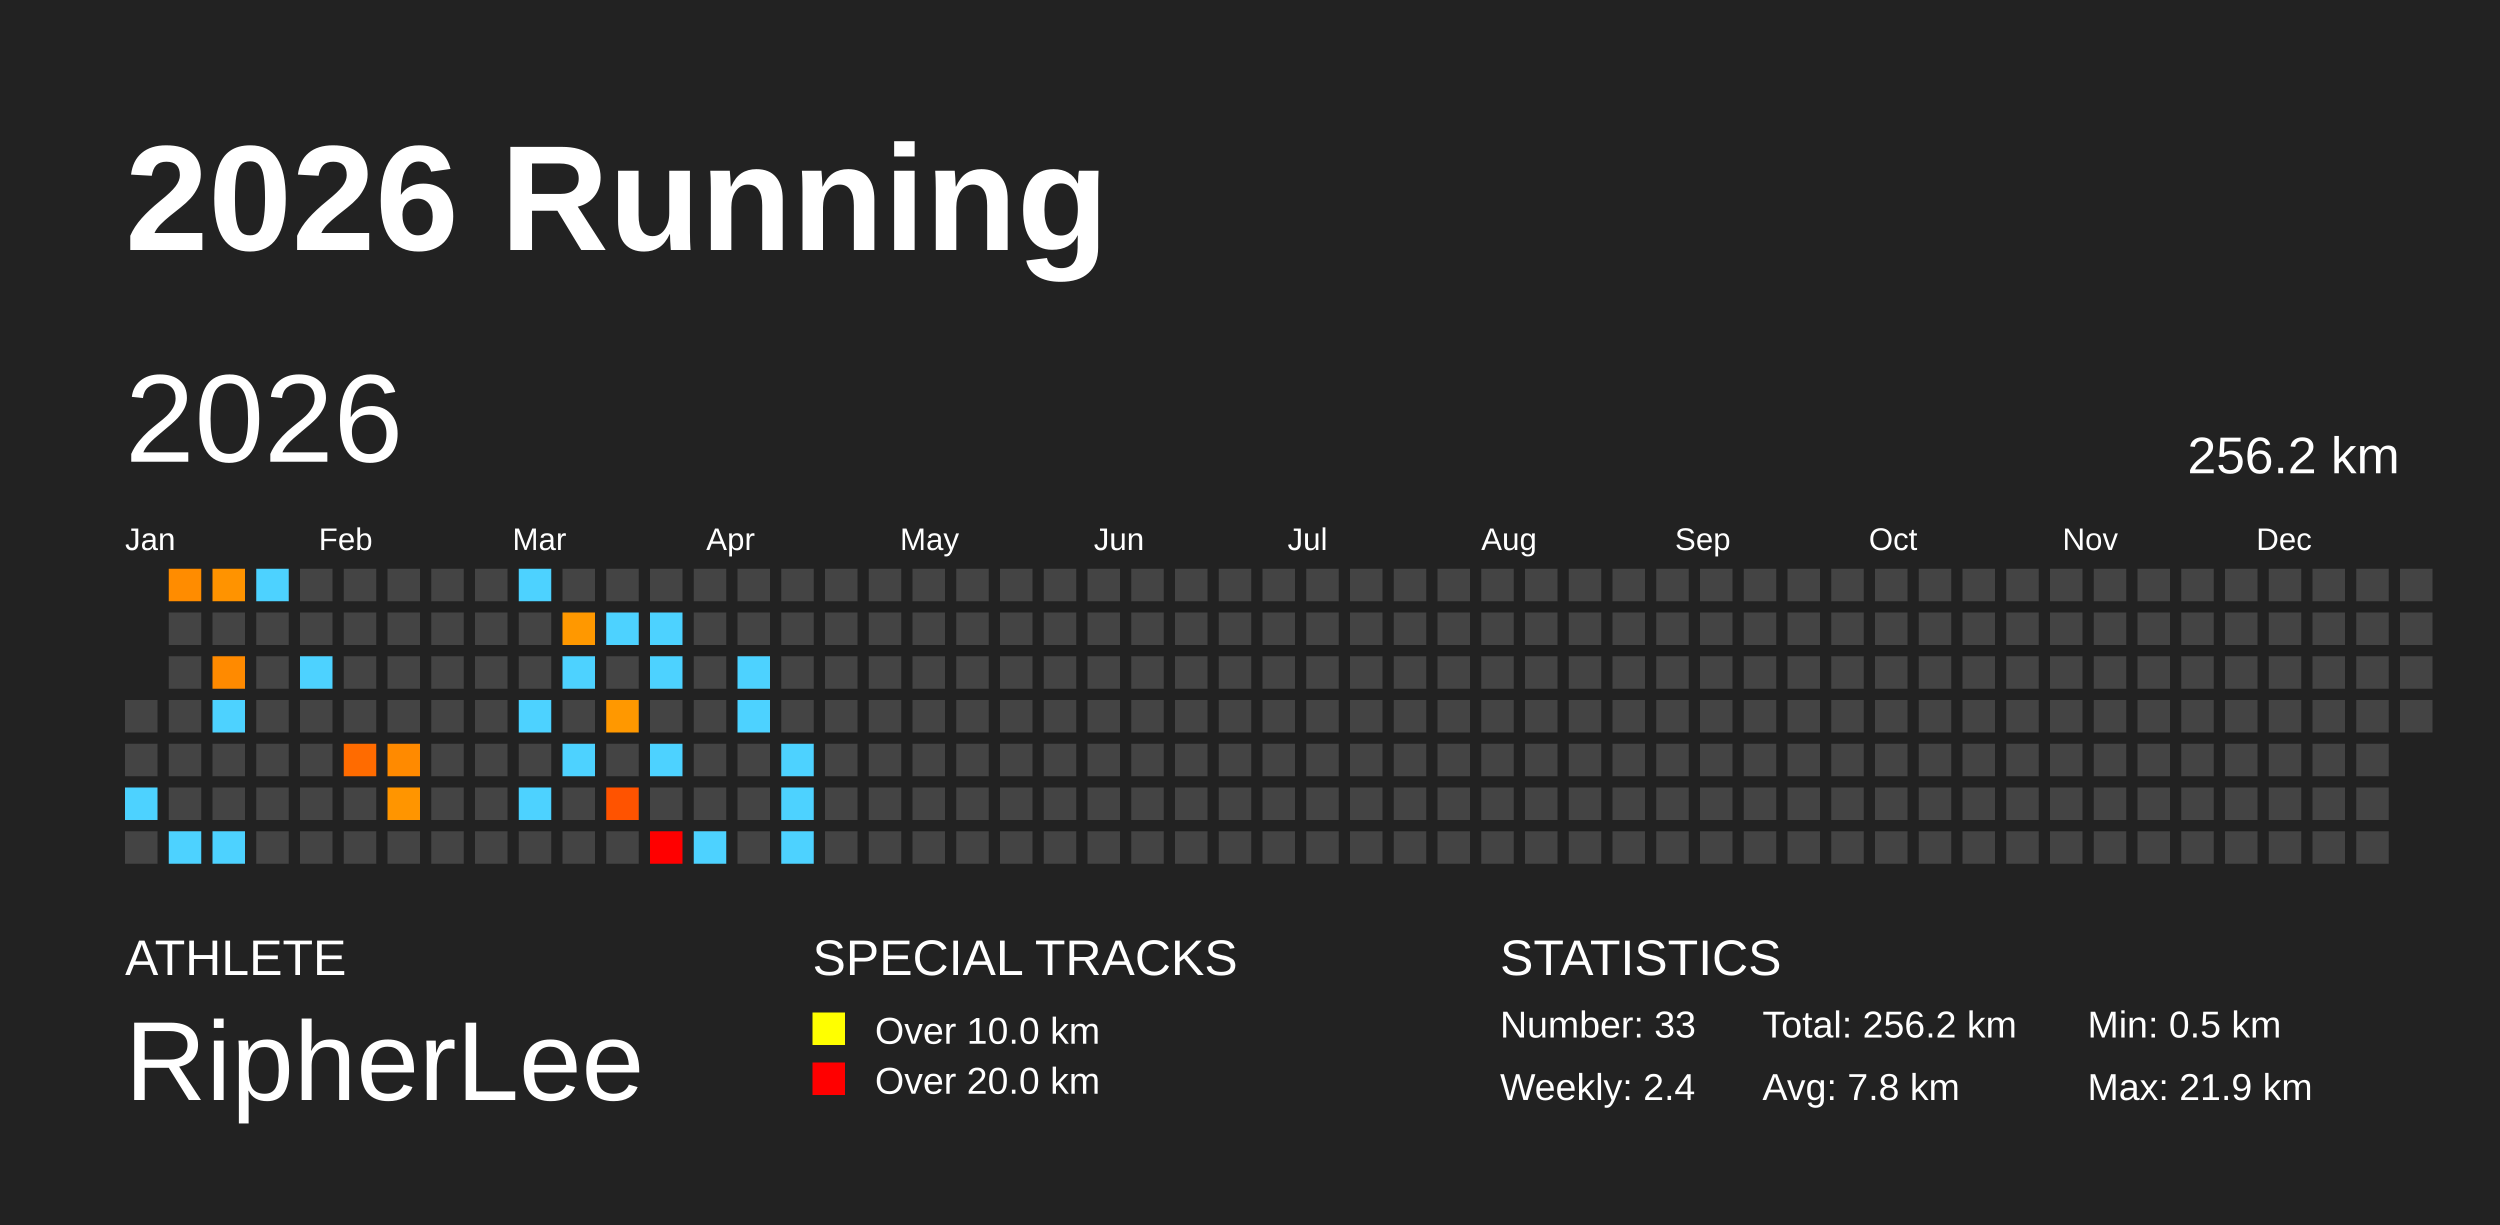
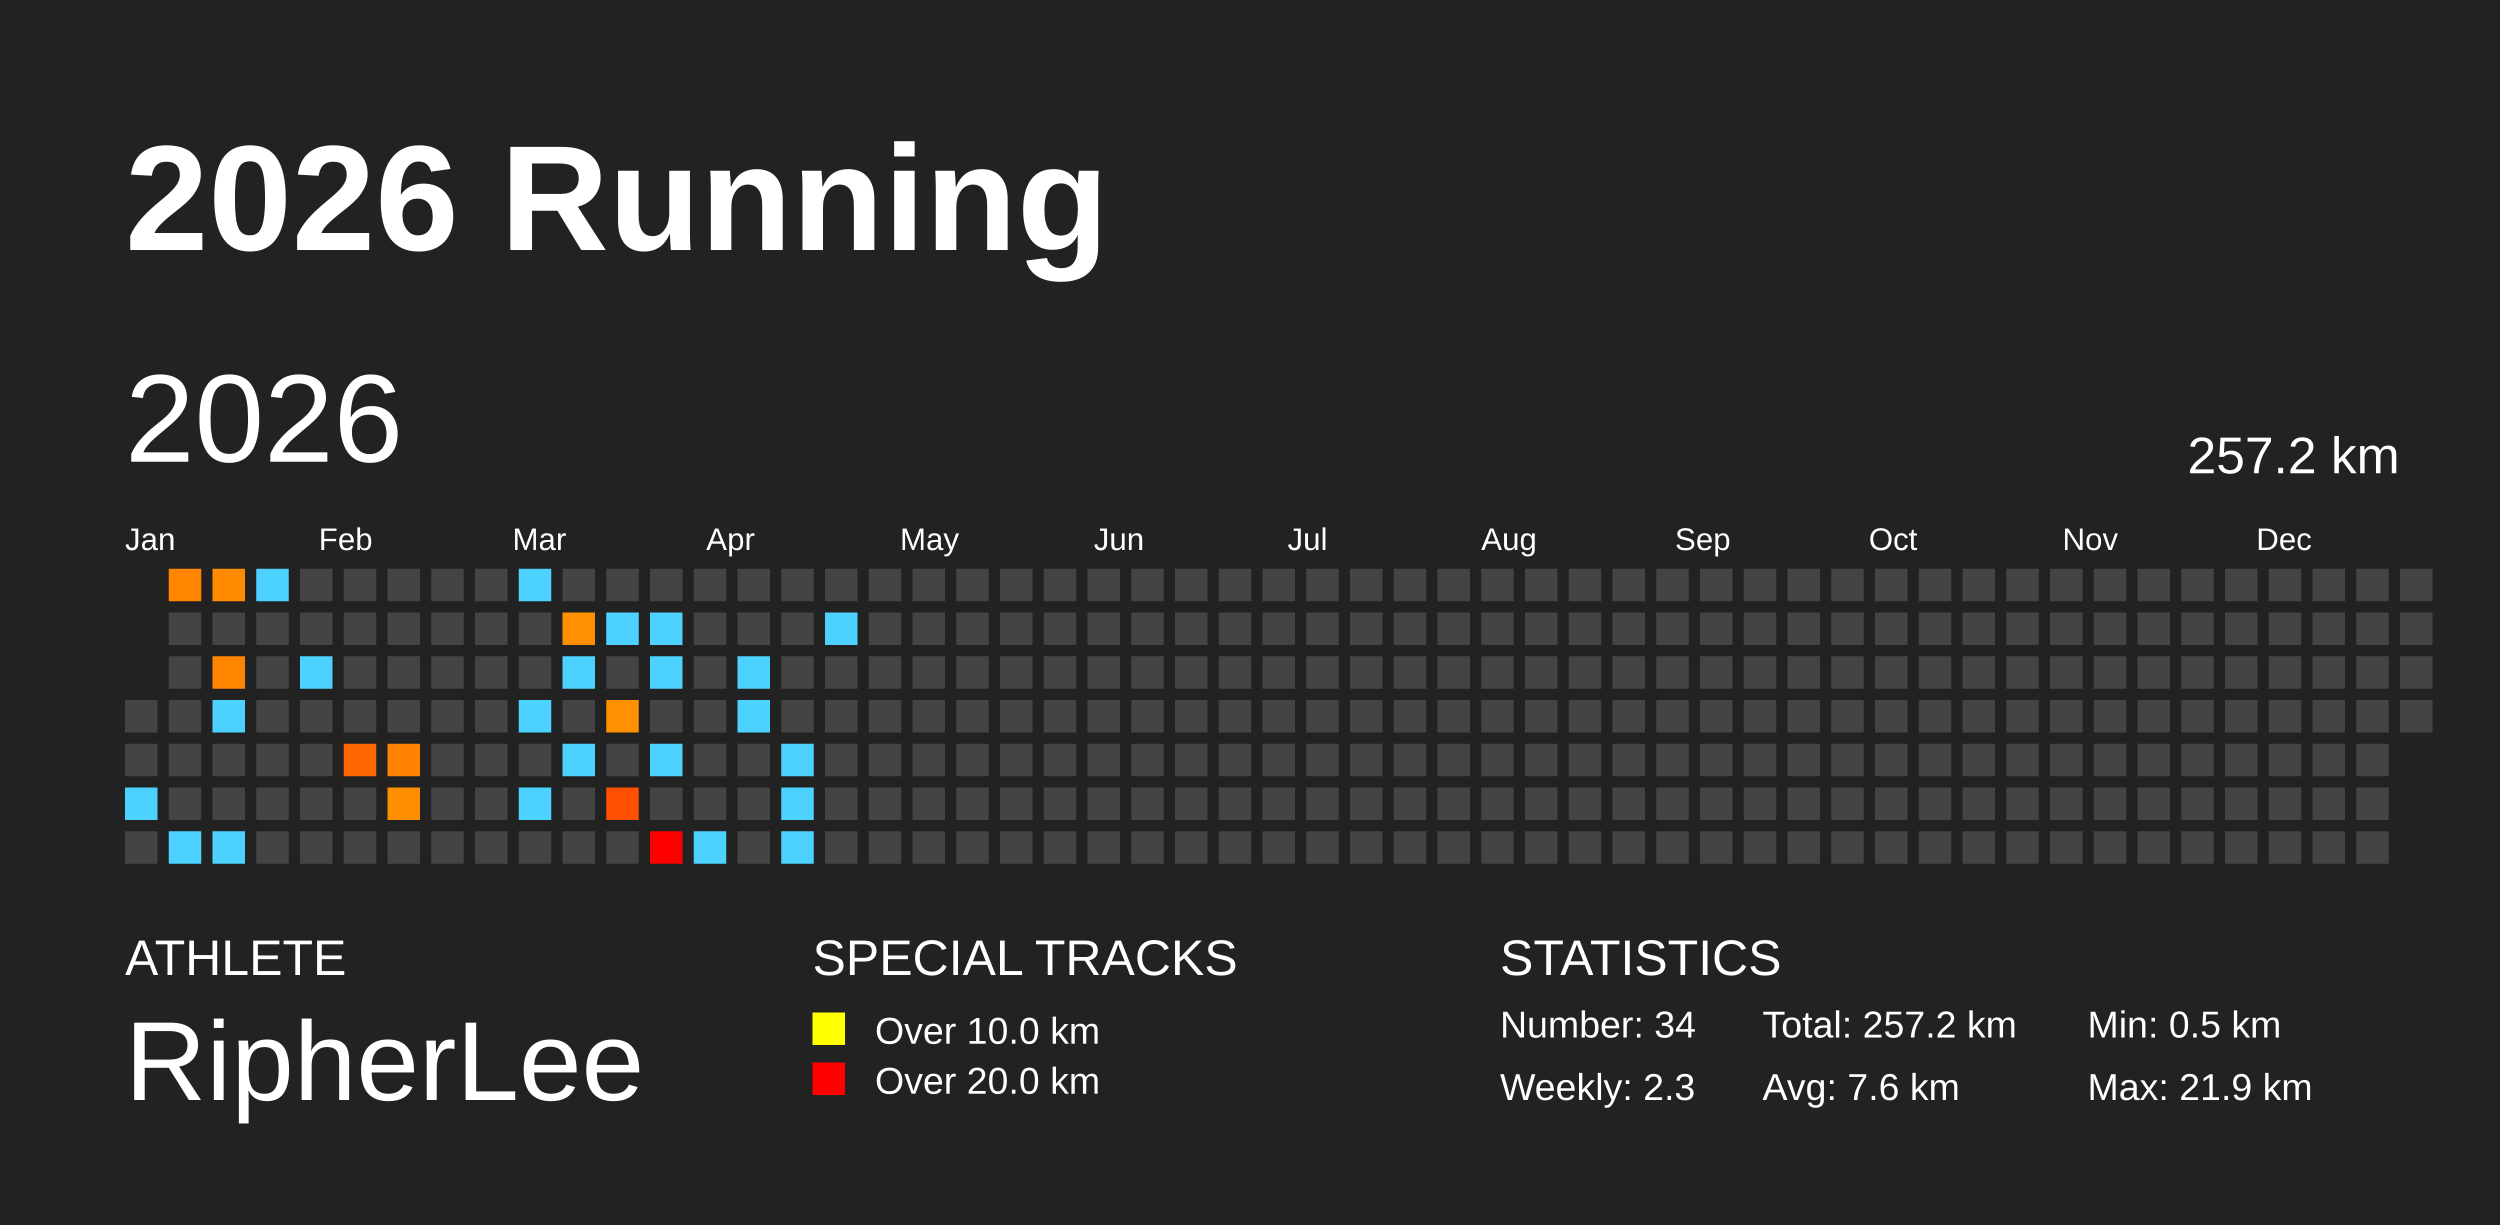
<svg xmlns="http://www.w3.org/2000/svg" baseProfile="full" height="98mm" version="1.1" viewBox="0,0,200,98" width="200mm">
  <defs />
  <rect fill="#222222" height="98" width="200" x="0" y="0" />
  <text fill="#FFFFFF" style="font-size:12px; font-family:Arial; font-weight:bold;" x="10" y="20">2026 Running</text>
  <text fill="#FFFFFF" style="font-size:4px; font-family:Arial" x="10" y="78">ATHLETE</text>
  <text fill="#FFFFFF" style="font-size:9px; font-family:Arial" x="10" y="88">RipherLee</text>
  <text fill="#FFFFFF" style="font-size:4px; font-family:Arial" x="65" y="78">SPECIAL TRACKS</text>
  <rect fill="yellow" height="2.6" width="2.6" x="65" y="81" />
  <text fill="#FFFFFF" style="font-size:3px; font-family:Arial" x="70" y="83.5">Over 10.0 km</text>
  <rect fill="red" height="2.6" width="2.6" x="65" y="85" />
  <text fill="#FFFFFF" style="font-size:3px; font-family:Arial" x="70" y="87.5">Over 20.0 km</text>
  <text fill="#FFFFFF" style="font-size:4px; font-family:Arial" x="120" y="78">STATISTICS</text>
-   <text fill="#FFFFFF" style="font-size:3px; font-family:Arial" x="120" y="83">Number: 33</text>
-   <text fill="#FFFFFF" style="font-size:3px; font-family:Arial" x="120" y="88">Weekly: 2.4</text>
-   <text fill="#FFFFFF" style="font-size:3px; font-family:Arial" x="141" y="83">Total: 256.2 km</text>
-   <text fill="#FFFFFF" style="font-size:3px; font-family:Arial" x="141" y="88">Avg: 7.8 km</text>
+   <text fill="#FFFFFF" style="font-size:3px; font-family:Arial" x="120" y="83">Number: 34</text>
+   <text fill="#FFFFFF" style="font-size:3px; font-family:Arial" x="120" y="88">Weekly: 2.3</text>
+   <text fill="#FFFFFF" style="font-size:3px; font-family:Arial" x="141" y="83">Total: 257.2 km</text>
+   <text fill="#FFFFFF" style="font-size:3px; font-family:Arial" x="141" y="88">Avg: 7.6 km</text>
  <text fill="#FFFFFF" style="font-size:3px; font-family:Arial" x="167" y="83">Min: 0.5 km</text>
  <text fill="#FFFFFF" style="font-size:3px; font-family:Arial" x="167" y="88">Max: 21.9 km</text>
  <text dominant-baseline="hanging" fill="#FFFFFF" style="font-size:10.0px; font-family:Arial;" x="10" y="30">2026</text>
-   <text dominant-baseline="hanging" fill="#FFFFFF" style="font-size:4.125px; font-family:Arial;" x="175" y="35">256.2 km</text>
+   <text dominant-baseline="hanging" fill="#FFFFFF" style="font-size:4.125px; font-family:Arial;" x="175" y="35">257.2 km</text>
  <text fill="#FFFFFF" style="font-size:2.5px; font-family:Arial" x="10.0" y="44">Jan</text>
  <text fill="#FFFFFF" style="font-size:2.5px; font-family:Arial" x="25.5" y="44">Feb</text>
  <text fill="#FFFFFF" style="font-size:2.5px; font-family:Arial" x="41.0" y="44">Mar</text>
  <text fill="#FFFFFF" style="font-size:2.5px; font-family:Arial" x="56.5" y="44">Apr</text>
  <text fill="#FFFFFF" style="font-size:2.5px; font-family:Arial" x="72.0" y="44">May</text>
  <text fill="#FFFFFF" style="font-size:2.5px; font-family:Arial" x="87.5" y="44">Jun</text>
  <text fill="#FFFFFF" style="font-size:2.5px; font-family:Arial" x="103.0" y="44">Jul</text>
  <text fill="#FFFFFF" style="font-size:2.5px; font-family:Arial" x="118.5" y="44">Aug</text>
  <text fill="#FFFFFF" style="font-size:2.5px; font-family:Arial" x="134.0" y="44">Sep</text>
  <text fill="#FFFFFF" style="font-size:2.5px; font-family:Arial" x="149.5" y="44">Oct</text>
  <text fill="#FFFFFF" style="font-size:2.5px; font-family:Arial" x="165.0" y="44">Nov</text>
  <text fill="#FFFFFF" style="font-size:2.5px; font-family:Arial" x="180.5" y="44">Dec</text>
  <rect fill="#444444" height="2.6" width="2.6" x="10.0" y="56.0" />
  <rect fill="#444444" height="2.6" width="2.6" x="10.0" y="59.5" />
  <rect fill="#4dd2ff" height="2.6" width="2.6" x="10.0" y="63.0" />
  <rect fill="#444444" height="2.6" width="2.6" x="10.0" y="66.5" />
-   <rect fill="#ff8c00" height="2.6" width="2.6" x="13.5" y="45.5" />
+   <rect fill="#ff8500" height="2.6" width="2.6" x="13.5" y="45.5" />
  <rect fill="#444444" height="2.6" width="2.6" x="13.5" y="49.0" />
  <rect fill="#444444" height="2.6" width="2.6" x="13.5" y="52.5" />
  <rect fill="#444444" height="2.6" width="2.6" x="13.5" y="56.0" />
  <rect fill="#444444" height="2.6" width="2.6" x="13.5" y="59.5" />
  <rect fill="#444444" height="2.6" width="2.6" x="13.5" y="63.0" />
  <rect fill="#4dd2ff" height="2.6" width="2.6" x="13.5" y="66.5" />
-   <rect fill="#ff9300" height="2.6" width="2.6" x="17.0" y="45.5" />
+   <rect fill="#ff8c00" height="2.6" width="2.6" x="17.0" y="45.5" />
  <rect fill="#444444" height="2.6" width="2.6" x="17.0" y="49.0" />
-   <rect fill="#ff8a00" height="2.6" width="2.6" x="17.0" y="52.5" />
+   <rect fill="#ff8400" height="2.6" width="2.6" x="17.0" y="52.5" />
  <rect fill="#4dd2ff" height="2.6" width="2.6" x="17.0" y="56.0" />
  <rect fill="#444444" height="2.6" width="2.6" x="17.0" y="59.5" />
  <rect fill="#444444" height="2.6" width="2.6" x="17.0" y="63.0" />
  <rect fill="#4dd2ff" height="2.6" width="2.6" x="17.0" y="66.5" />
  <rect fill="#4dd2ff" height="2.6" width="2.6" x="20.5" y="45.5" />
  <rect fill="#444444" height="2.6" width="2.6" x="20.5" y="49.0" />
  <rect fill="#444444" height="2.6" width="2.6" x="20.5" y="52.5" />
  <rect fill="#444444" height="2.6" width="2.6" x="20.5" y="56.0" />
  <rect fill="#444444" height="2.6" width="2.6" x="20.5" y="59.5" />
  <rect fill="#444444" height="2.6" width="2.6" x="20.5" y="63.0" />
  <rect fill="#444444" height="2.6" width="2.6" x="20.5" y="66.5" />
  <rect fill="#444444" height="2.6" width="2.6" x="24.0" y="45.5" />
  <rect fill="#444444" height="2.6" width="2.6" x="24.0" y="49.0" />
  <rect fill="#4dd2ff" height="2.6" width="2.6" x="24.0" y="52.5" />
  <rect fill="#444444" height="2.6" width="2.6" x="24.0" y="56.0" />
  <rect fill="#444444" height="2.6" width="2.6" x="24.0" y="59.5" />
  <rect fill="#444444" height="2.6" width="2.6" x="24.0" y="63.0" />
  <rect fill="#444444" height="2.6" width="2.6" x="24.0" y="66.5" />
  <rect fill="#444444" height="2.6" width="2.6" x="27.5" y="45.5" />
  <rect fill="#444444" height="2.6" width="2.6" x="27.5" y="49.0" />
  <rect fill="#444444" height="2.6" width="2.6" x="27.5" y="52.5" />
  <rect fill="#444444" height="2.6" width="2.6" x="27.5" y="56.0" />
-   <rect fill="#ff6b00" height="2.6" width="2.6" x="27.5" y="59.5" />
+   <rect fill="#ff6600" height="2.6" width="2.6" x="27.5" y="59.5" />
  <rect fill="#444444" height="2.6" width="2.6" x="27.5" y="63.0" />
  <rect fill="#444444" height="2.6" width="2.6" x="27.5" y="66.5" />
  <rect fill="#444444" height="2.6" width="2.6" x="31.0" y="45.5" />
  <rect fill="#444444" height="2.6" width="2.6" x="31.0" y="49.0" />
  <rect fill="#444444" height="2.6" width="2.6" x="31.0" y="52.5" />
  <rect fill="#444444" height="2.6" width="2.6" x="31.0" y="56.0" />
-   <rect fill="#ff8a00" height="2.6" width="2.6" x="31.0" y="59.5" />
-   <rect fill="#ff9500" height="2.6" width="2.6" x="31.0" y="63.0" />
+   <rect fill="#ff8300" height="2.6" width="2.6" x="31.0" y="59.5" />
+   <rect fill="#ff8e00" height="2.6" width="2.6" x="31.0" y="63.0" />
  <rect fill="#444444" height="2.6" width="2.6" x="31.0" y="66.5" />
  <rect fill="#444444" height="2.6" width="2.6" x="34.5" y="45.5" />
  <rect fill="#444444" height="2.6" width="2.6" x="34.5" y="49.0" />
  <rect fill="#444444" height="2.6" width="2.6" x="34.5" y="52.5" />
  <rect fill="#444444" height="2.6" width="2.6" x="34.5" y="56.0" />
  <rect fill="#444444" height="2.6" width="2.6" x="34.5" y="59.5" />
  <rect fill="#444444" height="2.6" width="2.6" x="34.5" y="63.0" />
  <rect fill="#444444" height="2.6" width="2.6" x="34.5" y="66.5" />
  <rect fill="#444444" height="2.6" width="2.6" x="38.0" y="45.5" />
  <rect fill="#444444" height="2.6" width="2.6" x="38.0" y="49.0" />
  <rect fill="#444444" height="2.6" width="2.6" x="38.0" y="52.5" />
  <rect fill="#444444" height="2.6" width="2.6" x="38.0" y="56.0" />
  <rect fill="#444444" height="2.6" width="2.6" x="38.0" y="59.5" />
  <rect fill="#444444" height="2.6" width="2.6" x="38.0" y="63.0" />
  <rect fill="#444444" height="2.6" width="2.6" x="38.0" y="66.5" />
  <rect fill="#4dd2ff" height="2.6" width="2.6" x="41.5" y="45.5" />
  <rect fill="#444444" height="2.6" width="2.6" x="41.5" y="49.0" />
  <rect fill="#444444" height="2.6" width="2.6" x="41.5" y="52.5" />
  <rect fill="#4dd2ff" height="2.6" width="2.6" x="41.5" y="56.0" />
  <rect fill="#444444" height="2.6" width="2.6" x="41.5" y="59.5" />
  <rect fill="#4dd2ff" height="2.6" width="2.6" x="41.5" y="63.0" />
  <rect fill="#444444" height="2.6" width="2.6" x="41.5" y="66.5" />
  <rect fill="#444444" height="2.6" width="2.6" x="45.0" y="45.5" />
-   <rect fill="#ff9800" height="2.6" width="2.6" x="45.0" y="49.0" />
+   <rect fill="#ff9100" height="2.6" width="2.6" x="45.0" y="49.0" />
  <rect fill="#4dd2ff" height="2.6" width="2.6" x="45.0" y="52.5" />
  <rect fill="#444444" height="2.6" width="2.6" x="45.0" y="56.0" />
  <rect fill="#4dd2ff" height="2.6" width="2.6" x="45.0" y="59.5" />
  <rect fill="#444444" height="2.6" width="2.6" x="45.0" y="63.0" />
  <rect fill="#444444" height="2.6" width="2.6" x="45.0" y="66.5" />
  <rect fill="#444444" height="2.6" width="2.6" x="48.5" y="45.5" />
  <rect fill="#4dd2ff" height="2.6" width="2.6" x="48.5" y="49.0" />
  <rect fill="#444444" height="2.6" width="2.6" x="48.5" y="52.5" />
-   <rect fill="#ff9800" height="2.6" width="2.6" x="48.5" y="56.0" />
+   <rect fill="#ff9100" height="2.6" width="2.6" x="48.5" y="56.0" />
  <rect fill="#444444" height="2.6" width="2.6" x="48.5" y="59.5" />
-   <rect fill="#ff5300" height="2.6" width="2.6" x="48.5" y="63.0" />
+   <rect fill="#ff4f00" height="2.6" width="2.6" x="48.5" y="63.0" />
  <rect fill="#444444" height="2.6" width="2.6" x="48.5" y="66.5" />
  <rect fill="#444444" height="2.6" width="2.6" x="52.0" y="45.5" />
  <rect fill="#4dd2ff" height="2.6" width="2.6" x="52.0" y="49.0" />
  <rect fill="#4dd2ff" height="2.6" width="2.6" x="52.0" y="52.5" />
  <rect fill="#444444" height="2.6" width="2.6" x="52.0" y="56.0" />
  <rect fill="#4dd2ff" height="2.6" width="2.6" x="52.0" y="59.5" />
  <rect fill="#444444" height="2.6" width="2.6" x="52.0" y="63.0" />
  <rect fill="red" height="2.6" width="2.6" x="52.0" y="66.5" />
  <rect fill="#444444" height="2.6" width="2.6" x="55.5" y="45.5" />
  <rect fill="#444444" height="2.6" width="2.6" x="55.5" y="49.0" />
  <rect fill="#444444" height="2.6" width="2.6" x="55.5" y="52.5" />
  <rect fill="#444444" height="2.6" width="2.6" x="55.5" y="56.0" />
  <rect fill="#444444" height="2.6" width="2.6" x="55.5" y="59.5" />
  <rect fill="#444444" height="2.6" width="2.6" x="55.5" y="63.0" />
  <rect fill="#4dd2ff" height="2.6" width="2.6" x="55.5" y="66.5" />
  <rect fill="#444444" height="2.6" width="2.6" x="59.0" y="45.5" />
  <rect fill="#444444" height="2.6" width="2.6" x="59.0" y="49.0" />
  <rect fill="#4dd2ff" height="2.6" width="2.6" x="59.0" y="52.5" />
  <rect fill="#4dd2ff" height="2.6" width="2.6" x="59.0" y="56.0" />
  <rect fill="#444444" height="2.6" width="2.6" x="59.0" y="59.5" />
  <rect fill="#444444" height="2.6" width="2.6" x="59.0" y="63.0" />
  <rect fill="#444444" height="2.6" width="2.6" x="59.0" y="66.5" />
  <rect fill="#444444" height="2.6" width="2.6" x="62.5" y="45.5" />
  <rect fill="#444444" height="2.6" width="2.6" x="62.5" y="49.0" />
  <rect fill="#444444" height="2.6" width="2.6" x="62.5" y="52.5" />
  <rect fill="#444444" height="2.6" width="2.6" x="62.5" y="56.0" />
  <rect fill="#4dd2ff" height="2.6" width="2.6" x="62.5" y="59.5" />
  <rect fill="#4dd2ff" height="2.6" width="2.6" x="62.5" y="63.0" />
  <rect fill="#4dd2ff" height="2.6" width="2.6" x="62.5" y="66.5" />
  <rect fill="#444444" height="2.6" width="2.6" x="66.0" y="45.5" />
-   <rect fill="#444444" height="2.6" width="2.6" x="66.0" y="49.0" />
+   <rect fill="#4dd2ff" height="2.6" width="2.6" x="66.0" y="49.0" />
  <rect fill="#444444" height="2.6" width="2.6" x="66.0" y="52.5" />
  <rect fill="#444444" height="2.6" width="2.6" x="66.0" y="56.0" />
  <rect fill="#444444" height="2.6" width="2.6" x="66.0" y="59.5" />
  <rect fill="#444444" height="2.6" width="2.6" x="66.0" y="63.0" />
  <rect fill="#444444" height="2.6" width="2.6" x="66.0" y="66.5" />
  <rect fill="#444444" height="2.6" width="2.6" x="69.5" y="45.5" />
  <rect fill="#444444" height="2.6" width="2.6" x="69.5" y="49.0" />
  <rect fill="#444444" height="2.6" width="2.6" x="69.5" y="52.5" />
  <rect fill="#444444" height="2.6" width="2.6" x="69.5" y="56.0" />
  <rect fill="#444444" height="2.6" width="2.6" x="69.5" y="59.5" />
  <rect fill="#444444" height="2.6" width="2.6" x="69.5" y="63.0" />
  <rect fill="#444444" height="2.6" width="2.6" x="69.5" y="66.5" />
  <rect fill="#444444" height="2.6" width="2.6" x="73.0" y="45.5" />
  <rect fill="#444444" height="2.6" width="2.6" x="73.0" y="49.0" />
  <rect fill="#444444" height="2.6" width="2.6" x="73.0" y="52.5" />
  <rect fill="#444444" height="2.6" width="2.6" x="73.0" y="56.0" />
  <rect fill="#444444" height="2.6" width="2.6" x="73.0" y="59.5" />
  <rect fill="#444444" height="2.6" width="2.6" x="73.0" y="63.0" />
  <rect fill="#444444" height="2.6" width="2.6" x="73.0" y="66.5" />
  <rect fill="#444444" height="2.6" width="2.6" x="76.5" y="45.5" />
  <rect fill="#444444" height="2.6" width="2.6" x="76.5" y="49.0" />
  <rect fill="#444444" height="2.6" width="2.6" x="76.5" y="52.5" />
  <rect fill="#444444" height="2.6" width="2.6" x="76.5" y="56.0" />
  <rect fill="#444444" height="2.6" width="2.6" x="76.5" y="59.5" />
  <rect fill="#444444" height="2.6" width="2.6" x="76.5" y="63.0" />
  <rect fill="#444444" height="2.6" width="2.6" x="76.5" y="66.5" />
  <rect fill="#444444" height="2.6" width="2.6" x="80.0" y="45.5" />
  <rect fill="#444444" height="2.6" width="2.6" x="80.0" y="49.0" />
  <rect fill="#444444" height="2.6" width="2.6" x="80.0" y="52.5" />
  <rect fill="#444444" height="2.6" width="2.6" x="80.0" y="56.0" />
  <rect fill="#444444" height="2.6" width="2.6" x="80.0" y="59.5" />
  <rect fill="#444444" height="2.6" width="2.6" x="80.0" y="63.0" />
  <rect fill="#444444" height="2.6" width="2.6" x="80.0" y="66.5" />
  <rect fill="#444444" height="2.6" width="2.6" x="83.5" y="45.5" />
  <rect fill="#444444" height="2.6" width="2.6" x="83.5" y="49.0" />
  <rect fill="#444444" height="2.6" width="2.6" x="83.5" y="52.5" />
  <rect fill="#444444" height="2.6" width="2.6" x="83.5" y="56.0" />
  <rect fill="#444444" height="2.6" width="2.6" x="83.5" y="59.5" />
  <rect fill="#444444" height="2.6" width="2.6" x="83.5" y="63.0" />
  <rect fill="#444444" height="2.6" width="2.6" x="83.5" y="66.5" />
  <rect fill="#444444" height="2.6" width="2.6" x="87.0" y="45.5" />
  <rect fill="#444444" height="2.6" width="2.6" x="87.0" y="49.0" />
  <rect fill="#444444" height="2.6" width="2.6" x="87.0" y="52.5" />
  <rect fill="#444444" height="2.6" width="2.6" x="87.0" y="56.0" />
  <rect fill="#444444" height="2.6" width="2.6" x="87.0" y="59.5" />
  <rect fill="#444444" height="2.6" width="2.6" x="87.0" y="63.0" />
  <rect fill="#444444" height="2.6" width="2.6" x="87.0" y="66.5" />
  <rect fill="#444444" height="2.6" width="2.6" x="90.5" y="45.5" />
  <rect fill="#444444" height="2.6" width="2.6" x="90.5" y="49.0" />
  <rect fill="#444444" height="2.6" width="2.6" x="90.5" y="52.5" />
  <rect fill="#444444" height="2.6" width="2.6" x="90.5" y="56.0" />
  <rect fill="#444444" height="2.6" width="2.6" x="90.5" y="59.5" />
  <rect fill="#444444" height="2.6" width="2.6" x="90.5" y="63.0" />
  <rect fill="#444444" height="2.6" width="2.6" x="90.5" y="66.5" />
  <rect fill="#444444" height="2.6" width="2.6" x="94.0" y="45.5" />
  <rect fill="#444444" height="2.6" width="2.6" x="94.0" y="49.0" />
  <rect fill="#444444" height="2.6" width="2.6" x="94.0" y="52.5" />
  <rect fill="#444444" height="2.6" width="2.6" x="94.0" y="56.0" />
  <rect fill="#444444" height="2.6" width="2.6" x="94.0" y="59.5" />
  <rect fill="#444444" height="2.6" width="2.6" x="94.0" y="63.0" />
  <rect fill="#444444" height="2.6" width="2.6" x="94.0" y="66.5" />
  <rect fill="#444444" height="2.6" width="2.6" x="97.5" y="45.5" />
  <rect fill="#444444" height="2.6" width="2.6" x="97.5" y="49.0" />
  <rect fill="#444444" height="2.6" width="2.6" x="97.5" y="52.5" />
  <rect fill="#444444" height="2.6" width="2.6" x="97.5" y="56.0" />
  <rect fill="#444444" height="2.6" width="2.6" x="97.5" y="59.5" />
  <rect fill="#444444" height="2.6" width="2.6" x="97.5" y="63.0" />
  <rect fill="#444444" height="2.6" width="2.6" x="97.5" y="66.5" />
  <rect fill="#444444" height="2.6" width="2.6" x="101.0" y="45.5" />
  <rect fill="#444444" height="2.6" width="2.6" x="101.0" y="49.0" />
  <rect fill="#444444" height="2.6" width="2.6" x="101.0" y="52.5" />
  <rect fill="#444444" height="2.6" width="2.6" x="101.0" y="56.0" />
  <rect fill="#444444" height="2.6" width="2.6" x="101.0" y="59.5" />
  <rect fill="#444444" height="2.6" width="2.6" x="101.0" y="63.0" />
  <rect fill="#444444" height="2.6" width="2.6" x="101.0" y="66.5" />
  <rect fill="#444444" height="2.6" width="2.6" x="104.5" y="45.5" />
  <rect fill="#444444" height="2.6" width="2.6" x="104.5" y="49.0" />
  <rect fill="#444444" height="2.6" width="2.6" x="104.5" y="52.5" />
  <rect fill="#444444" height="2.6" width="2.6" x="104.5" y="56.0" />
  <rect fill="#444444" height="2.6" width="2.6" x="104.5" y="59.5" />
  <rect fill="#444444" height="2.6" width="2.6" x="104.5" y="63.0" />
  <rect fill="#444444" height="2.6" width="2.6" x="104.5" y="66.5" />
  <rect fill="#444444" height="2.6" width="2.6" x="108.0" y="45.5" />
  <rect fill="#444444" height="2.6" width="2.6" x="108.0" y="49.0" />
  <rect fill="#444444" height="2.6" width="2.6" x="108.0" y="52.5" />
  <rect fill="#444444" height="2.6" width="2.6" x="108.0" y="56.0" />
  <rect fill="#444444" height="2.6" width="2.6" x="108.0" y="59.5" />
  <rect fill="#444444" height="2.6" width="2.6" x="108.0" y="63.0" />
  <rect fill="#444444" height="2.6" width="2.6" x="108.0" y="66.5" />
  <rect fill="#444444" height="2.6" width="2.6" x="111.5" y="45.5" />
  <rect fill="#444444" height="2.6" width="2.6" x="111.5" y="49.0" />
  <rect fill="#444444" height="2.6" width="2.6" x="111.5" y="52.5" />
  <rect fill="#444444" height="2.6" width="2.6" x="111.5" y="56.0" />
  <rect fill="#444444" height="2.6" width="2.6" x="111.5" y="59.5" />
  <rect fill="#444444" height="2.6" width="2.6" x="111.5" y="63.0" />
  <rect fill="#444444" height="2.6" width="2.6" x="111.5" y="66.5" />
  <rect fill="#444444" height="2.6" width="2.6" x="115.0" y="45.5" />
  <rect fill="#444444" height="2.6" width="2.6" x="115.0" y="49.0" />
  <rect fill="#444444" height="2.6" width="2.6" x="115.0" y="52.5" />
  <rect fill="#444444" height="2.6" width="2.6" x="115.0" y="56.0" />
  <rect fill="#444444" height="2.6" width="2.6" x="115.0" y="59.5" />
  <rect fill="#444444" height="2.6" width="2.6" x="115.0" y="63.0" />
  <rect fill="#444444" height="2.6" width="2.6" x="115.0" y="66.5" />
  <rect fill="#444444" height="2.6" width="2.6" x="118.5" y="45.5" />
  <rect fill="#444444" height="2.6" width="2.6" x="118.5" y="49.0" />
  <rect fill="#444444" height="2.6" width="2.6" x="118.5" y="52.5" />
  <rect fill="#444444" height="2.6" width="2.6" x="118.5" y="56.0" />
  <rect fill="#444444" height="2.6" width="2.6" x="118.5" y="59.5" />
  <rect fill="#444444" height="2.6" width="2.6" x="118.5" y="63.0" />
  <rect fill="#444444" height="2.6" width="2.6" x="118.5" y="66.5" />
  <rect fill="#444444" height="2.6" width="2.6" x="122.0" y="45.5" />
  <rect fill="#444444" height="2.6" width="2.6" x="122.0" y="49.0" />
  <rect fill="#444444" height="2.6" width="2.6" x="122.0" y="52.5" />
  <rect fill="#444444" height="2.6" width="2.6" x="122.0" y="56.0" />
  <rect fill="#444444" height="2.6" width="2.6" x="122.0" y="59.5" />
  <rect fill="#444444" height="2.6" width="2.6" x="122.0" y="63.0" />
  <rect fill="#444444" height="2.6" width="2.6" x="122.0" y="66.5" />
  <rect fill="#444444" height="2.6" width="2.6" x="125.5" y="45.5" />
  <rect fill="#444444" height="2.6" width="2.6" x="125.5" y="49.0" />
  <rect fill="#444444" height="2.6" width="2.6" x="125.5" y="52.5" />
  <rect fill="#444444" height="2.6" width="2.6" x="125.5" y="56.0" />
  <rect fill="#444444" height="2.6" width="2.6" x="125.5" y="59.5" />
  <rect fill="#444444" height="2.6" width="2.6" x="125.5" y="63.0" />
  <rect fill="#444444" height="2.6" width="2.6" x="125.5" y="66.5" />
  <rect fill="#444444" height="2.6" width="2.6" x="129.0" y="45.5" />
  <rect fill="#444444" height="2.6" width="2.6" x="129.0" y="49.0" />
  <rect fill="#444444" height="2.6" width="2.6" x="129.0" y="52.5" />
  <rect fill="#444444" height="2.6" width="2.6" x="129.0" y="56.0" />
  <rect fill="#444444" height="2.6" width="2.6" x="129.0" y="59.5" />
  <rect fill="#444444" height="2.6" width="2.6" x="129.0" y="63.0" />
  <rect fill="#444444" height="2.6" width="2.6" x="129.0" y="66.5" />
  <rect fill="#444444" height="2.6" width="2.6" x="132.5" y="45.5" />
  <rect fill="#444444" height="2.6" width="2.6" x="132.5" y="49.0" />
  <rect fill="#444444" height="2.6" width="2.6" x="132.5" y="52.5" />
  <rect fill="#444444" height="2.6" width="2.6" x="132.5" y="56.0" />
  <rect fill="#444444" height="2.6" width="2.6" x="132.5" y="59.5" />
  <rect fill="#444444" height="2.6" width="2.6" x="132.5" y="63.0" />
  <rect fill="#444444" height="2.6" width="2.6" x="132.5" y="66.5" />
  <rect fill="#444444" height="2.6" width="2.6" x="136.0" y="45.5" />
  <rect fill="#444444" height="2.6" width="2.6" x="136.0" y="49.0" />
  <rect fill="#444444" height="2.6" width="2.6" x="136.0" y="52.5" />
  <rect fill="#444444" height="2.6" width="2.6" x="136.0" y="56.0" />
  <rect fill="#444444" height="2.6" width="2.6" x="136.0" y="59.5" />
  <rect fill="#444444" height="2.6" width="2.6" x="136.0" y="63.0" />
  <rect fill="#444444" height="2.6" width="2.6" x="136.0" y="66.5" />
  <rect fill="#444444" height="2.6" width="2.6" x="139.5" y="45.5" />
  <rect fill="#444444" height="2.6" width="2.6" x="139.5" y="49.0" />
  <rect fill="#444444" height="2.6" width="2.6" x="139.5" y="52.5" />
  <rect fill="#444444" height="2.6" width="2.6" x="139.5" y="56.0" />
  <rect fill="#444444" height="2.6" width="2.6" x="139.5" y="59.5" />
  <rect fill="#444444" height="2.6" width="2.6" x="139.5" y="63.0" />
  <rect fill="#444444" height="2.6" width="2.6" x="139.5" y="66.5" />
  <rect fill="#444444" height="2.6" width="2.6" x="143.0" y="45.5" />
  <rect fill="#444444" height="2.6" width="2.6" x="143.0" y="49.0" />
  <rect fill="#444444" height="2.6" width="2.6" x="143.0" y="52.5" />
  <rect fill="#444444" height="2.6" width="2.6" x="143.0" y="56.0" />
  <rect fill="#444444" height="2.6" width="2.6" x="143.0" y="59.5" />
  <rect fill="#444444" height="2.6" width="2.6" x="143.0" y="63.0" />
  <rect fill="#444444" height="2.6" width="2.6" x="143.0" y="66.5" />
  <rect fill="#444444" height="2.6" width="2.6" x="146.5" y="45.5" />
  <rect fill="#444444" height="2.6" width="2.6" x="146.5" y="49.0" />
  <rect fill="#444444" height="2.6" width="2.6" x="146.5" y="52.5" />
  <rect fill="#444444" height="2.6" width="2.6" x="146.5" y="56.0" />
  <rect fill="#444444" height="2.6" width="2.6" x="146.5" y="59.5" />
  <rect fill="#444444" height="2.6" width="2.6" x="146.5" y="63.0" />
  <rect fill="#444444" height="2.6" width="2.6" x="146.5" y="66.5" />
  <rect fill="#444444" height="2.6" width="2.6" x="150.0" y="45.5" />
  <rect fill="#444444" height="2.6" width="2.6" x="150.0" y="49.0" />
  <rect fill="#444444" height="2.6" width="2.6" x="150.0" y="52.5" />
  <rect fill="#444444" height="2.6" width="2.6" x="150.0" y="56.0" />
  <rect fill="#444444" height="2.6" width="2.6" x="150.0" y="59.5" />
  <rect fill="#444444" height="2.6" width="2.6" x="150.0" y="63.0" />
  <rect fill="#444444" height="2.6" width="2.6" x="150.0" y="66.5" />
  <rect fill="#444444" height="2.6" width="2.6" x="153.5" y="45.5" />
  <rect fill="#444444" height="2.6" width="2.6" x="153.5" y="49.0" />
  <rect fill="#444444" height="2.6" width="2.6" x="153.5" y="52.5" />
  <rect fill="#444444" height="2.6" width="2.6" x="153.5" y="56.0" />
  <rect fill="#444444" height="2.6" width="2.6" x="153.5" y="59.5" />
  <rect fill="#444444" height="2.6" width="2.6" x="153.5" y="63.0" />
  <rect fill="#444444" height="2.6" width="2.6" x="153.5" y="66.5" />
  <rect fill="#444444" height="2.6" width="2.6" x="157.0" y="45.5" />
  <rect fill="#444444" height="2.6" width="2.6" x="157.0" y="49.0" />
  <rect fill="#444444" height="2.6" width="2.6" x="157.0" y="52.5" />
  <rect fill="#444444" height="2.6" width="2.6" x="157.0" y="56.0" />
  <rect fill="#444444" height="2.6" width="2.6" x="157.0" y="59.5" />
  <rect fill="#444444" height="2.6" width="2.6" x="157.0" y="63.0" />
  <rect fill="#444444" height="2.6" width="2.6" x="157.0" y="66.5" />
  <rect fill="#444444" height="2.6" width="2.6" x="160.5" y="45.5" />
  <rect fill="#444444" height="2.6" width="2.6" x="160.5" y="49.0" />
  <rect fill="#444444" height="2.6" width="2.6" x="160.5" y="52.5" />
  <rect fill="#444444" height="2.6" width="2.6" x="160.5" y="56.0" />
  <rect fill="#444444" height="2.6" width="2.6" x="160.5" y="59.5" />
  <rect fill="#444444" height="2.6" width="2.6" x="160.5" y="63.0" />
  <rect fill="#444444" height="2.6" width="2.6" x="160.5" y="66.5" />
  <rect fill="#444444" height="2.6" width="2.6" x="164.0" y="45.5" />
  <rect fill="#444444" height="2.6" width="2.6" x="164.0" y="49.0" />
  <rect fill="#444444" height="2.6" width="2.6" x="164.0" y="52.5" />
  <rect fill="#444444" height="2.6" width="2.6" x="164.0" y="56.0" />
  <rect fill="#444444" height="2.6" width="2.6" x="164.0" y="59.5" />
  <rect fill="#444444" height="2.6" width="2.6" x="164.0" y="63.0" />
  <rect fill="#444444" height="2.6" width="2.6" x="164.0" y="66.5" />
  <rect fill="#444444" height="2.6" width="2.6" x="167.5" y="45.5" />
  <rect fill="#444444" height="2.6" width="2.6" x="167.5" y="49.0" />
  <rect fill="#444444" height="2.6" width="2.6" x="167.5" y="52.5" />
  <rect fill="#444444" height="2.6" width="2.6" x="167.5" y="56.0" />
  <rect fill="#444444" height="2.6" width="2.6" x="167.5" y="59.5" />
  <rect fill="#444444" height="2.6" width="2.6" x="167.5" y="63.0" />
  <rect fill="#444444" height="2.6" width="2.6" x="167.5" y="66.5" />
  <rect fill="#444444" height="2.6" width="2.6" x="171.0" y="45.5" />
  <rect fill="#444444" height="2.6" width="2.6" x="171.0" y="49.0" />
  <rect fill="#444444" height="2.6" width="2.6" x="171.0" y="52.5" />
  <rect fill="#444444" height="2.6" width="2.6" x="171.0" y="56.0" />
  <rect fill="#444444" height="2.6" width="2.6" x="171.0" y="59.5" />
  <rect fill="#444444" height="2.6" width="2.6" x="171.0" y="63.0" />
  <rect fill="#444444" height="2.6" width="2.6" x="171.0" y="66.5" />
  <rect fill="#444444" height="2.6" width="2.6" x="174.5" y="45.5" />
  <rect fill="#444444" height="2.6" width="2.6" x="174.5" y="49.0" />
  <rect fill="#444444" height="2.6" width="2.6" x="174.5" y="52.5" />
  <rect fill="#444444" height="2.6" width="2.6" x="174.5" y="56.0" />
  <rect fill="#444444" height="2.6" width="2.6" x="174.5" y="59.5" />
  <rect fill="#444444" height="2.6" width="2.6" x="174.5" y="63.0" />
  <rect fill="#444444" height="2.6" width="2.6" x="174.5" y="66.5" />
  <rect fill="#444444" height="2.6" width="2.6" x="178.0" y="45.5" />
  <rect fill="#444444" height="2.6" width="2.6" x="178.0" y="49.0" />
  <rect fill="#444444" height="2.6" width="2.6" x="178.0" y="52.5" />
  <rect fill="#444444" height="2.6" width="2.6" x="178.0" y="56.0" />
  <rect fill="#444444" height="2.6" width="2.6" x="178.0" y="59.5" />
  <rect fill="#444444" height="2.6" width="2.6" x="178.0" y="63.0" />
  <rect fill="#444444" height="2.6" width="2.6" x="178.0" y="66.5" />
  <rect fill="#444444" height="2.6" width="2.6" x="181.5" y="45.5" />
  <rect fill="#444444" height="2.6" width="2.6" x="181.5" y="49.0" />
  <rect fill="#444444" height="2.6" width="2.6" x="181.5" y="52.5" />
  <rect fill="#444444" height="2.6" width="2.6" x="181.5" y="56.0" />
  <rect fill="#444444" height="2.6" width="2.6" x="181.5" y="59.5" />
  <rect fill="#444444" height="2.6" width="2.6" x="181.5" y="63.0" />
  <rect fill="#444444" height="2.6" width="2.6" x="181.5" y="66.5" />
  <rect fill="#444444" height="2.6" width="2.6" x="185.0" y="45.5" />
  <rect fill="#444444" height="2.6" width="2.6" x="185.0" y="49.0" />
  <rect fill="#444444" height="2.6" width="2.6" x="185.0" y="52.5" />
  <rect fill="#444444" height="2.6" width="2.6" x="185.0" y="56.0" />
  <rect fill="#444444" height="2.6" width="2.6" x="185.0" y="59.5" />
  <rect fill="#444444" height="2.6" width="2.6" x="185.0" y="63.0" />
  <rect fill="#444444" height="2.6" width="2.6" x="185.0" y="66.5" />
  <rect fill="#444444" height="2.6" width="2.6" x="188.5" y="45.5" />
  <rect fill="#444444" height="2.6" width="2.6" x="188.5" y="49.0" />
  <rect fill="#444444" height="2.6" width="2.6" x="188.5" y="52.5" />
  <rect fill="#444444" height="2.6" width="2.6" x="188.5" y="56.0" />
  <rect fill="#444444" height="2.6" width="2.6" x="188.5" y="59.5" />
  <rect fill="#444444" height="2.6" width="2.6" x="188.5" y="63.0" />
  <rect fill="#444444" height="2.6" width="2.6" x="188.5" y="66.5" />
  <rect fill="#444444" height="2.6" width="2.6" x="192.0" y="45.5" />
  <rect fill="#444444" height="2.6" width="2.6" x="192.0" y="49.0" />
  <rect fill="#444444" height="2.6" width="2.6" x="192.0" y="52.5" />
  <rect fill="#444444" height="2.6" width="2.6" x="192.0" y="56.0" />
</svg>
